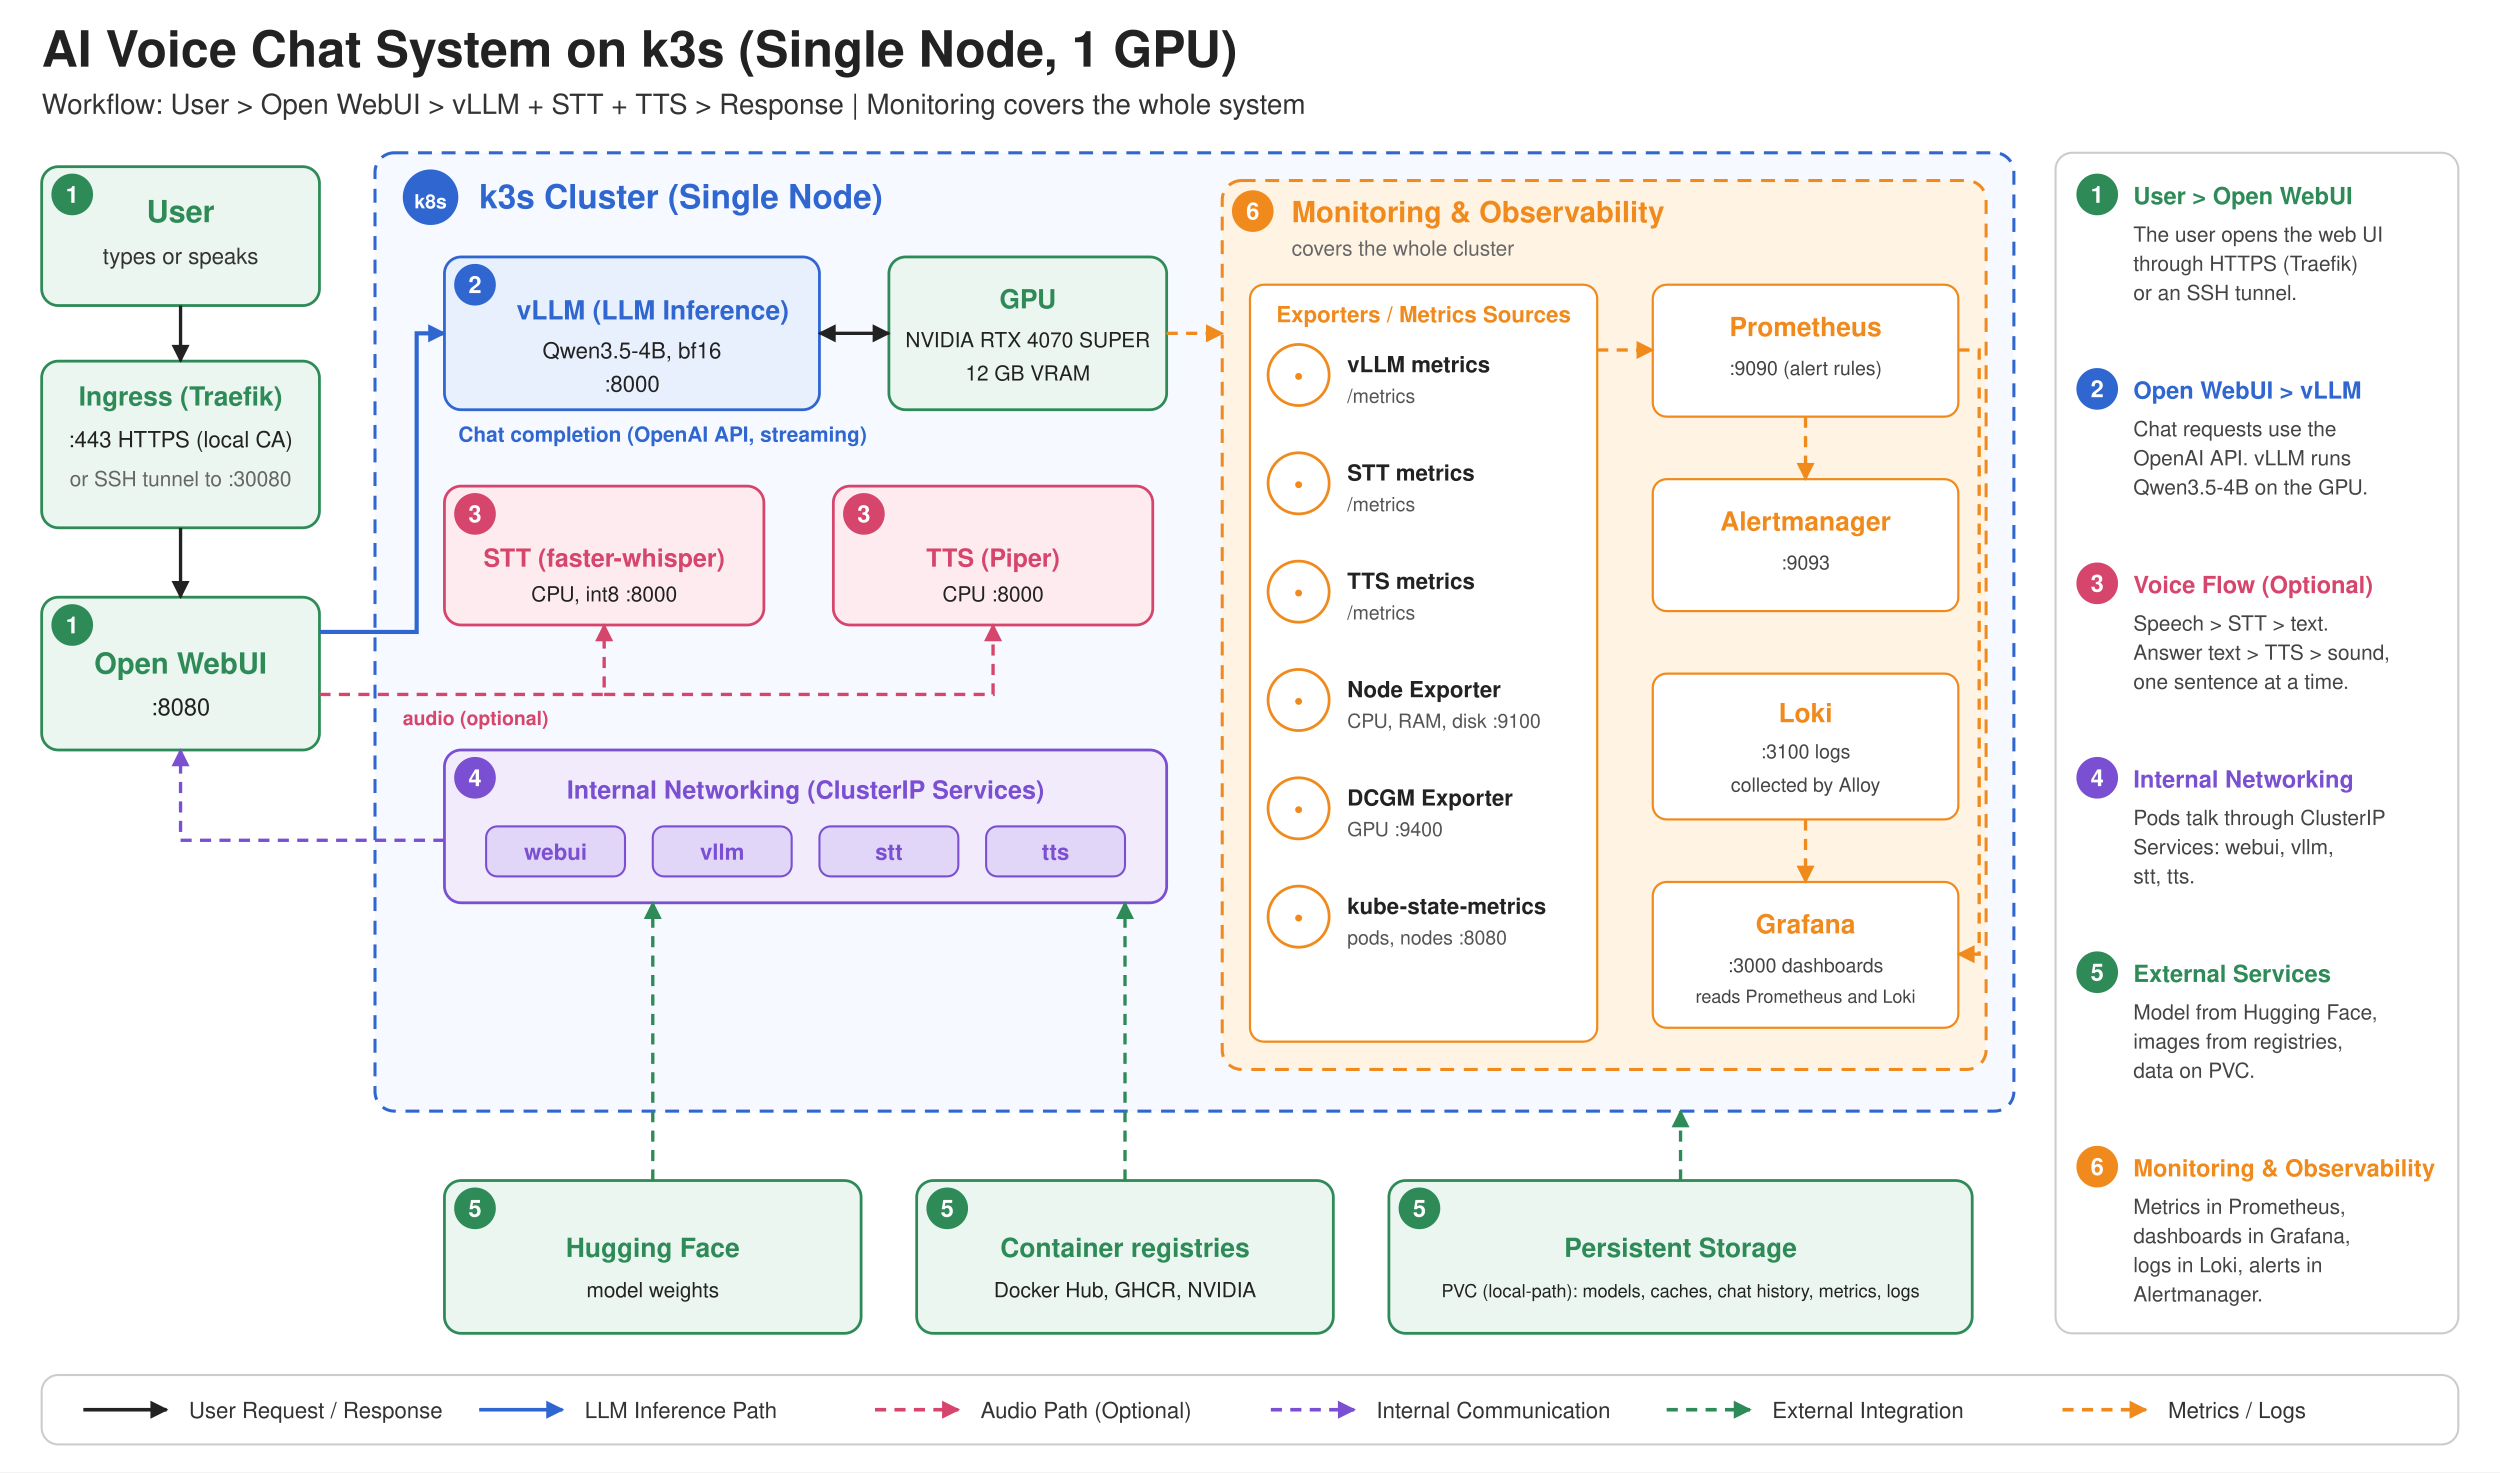
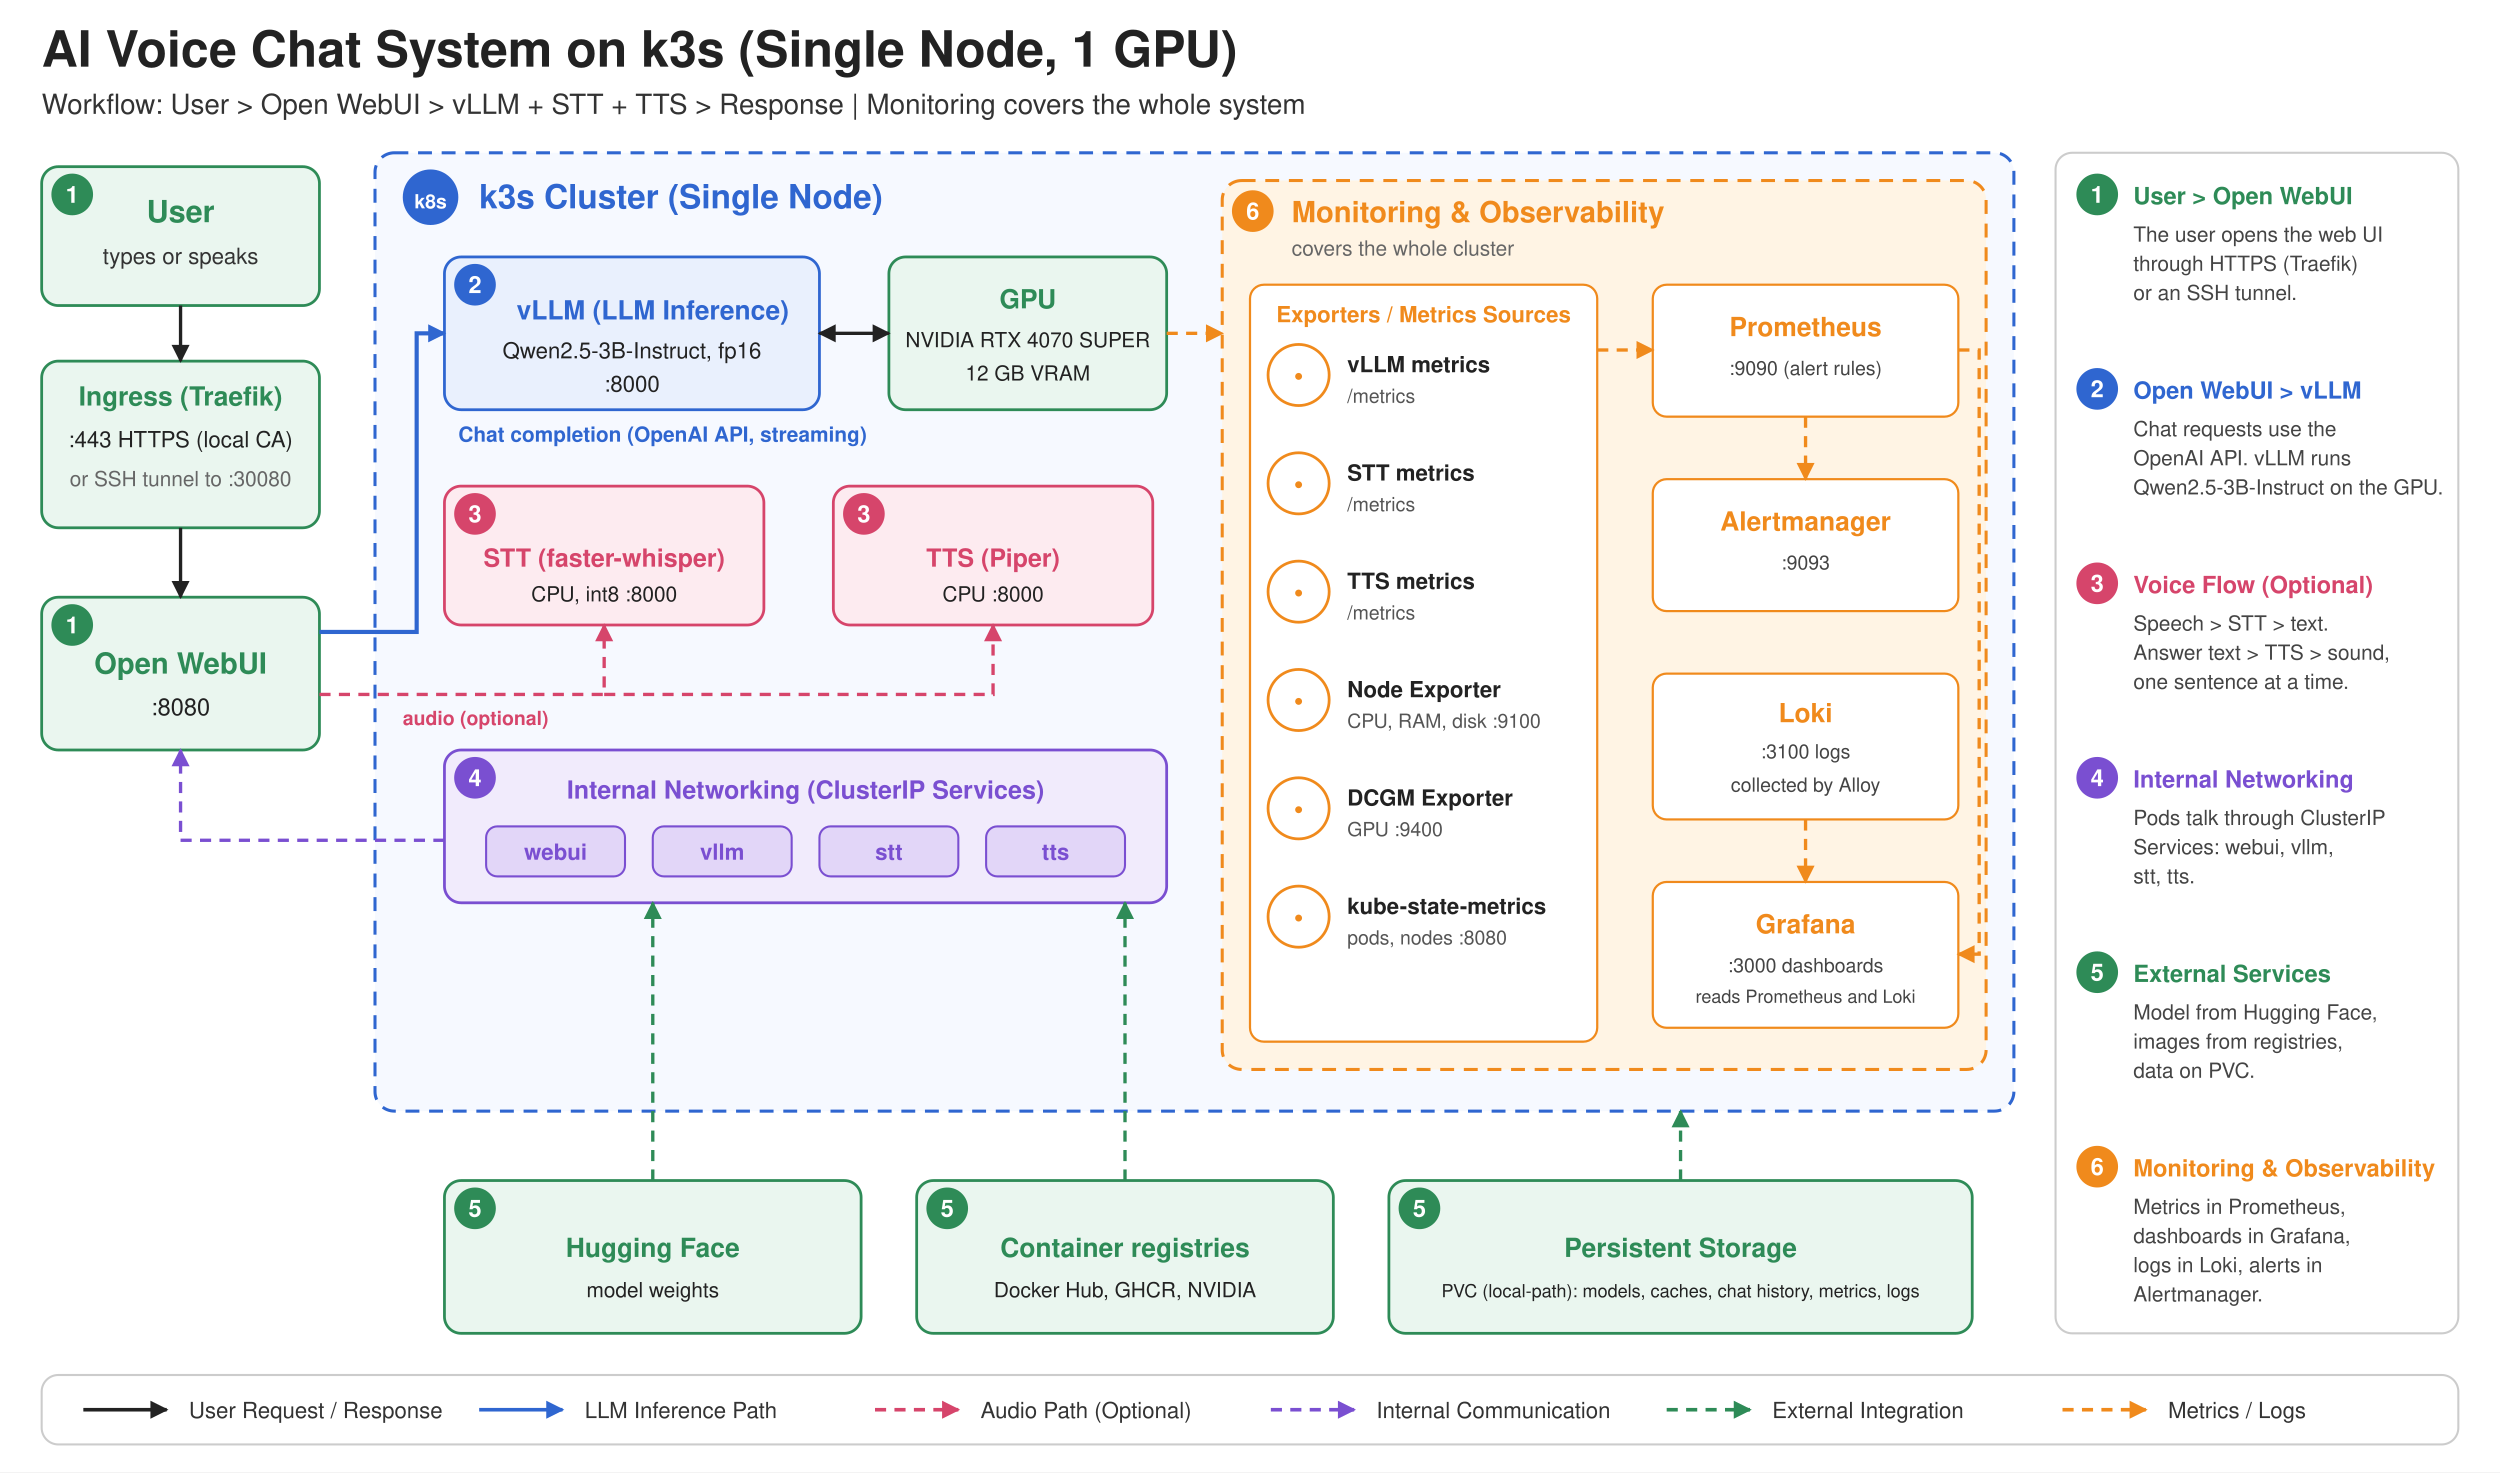
<svg xmlns="http://www.w3.org/2000/svg" width="1800" height="1060" viewBox="0 0 1800 1060" font-family="Helvetica, Arial, sans-serif">
  <defs>
    <marker id="m-black" viewBox="0 0 10 10" refX="9" refY="5" markerUnits="userSpaceOnUse" markerWidth="13" markerHeight="13" orient="auto-start-reverse">
      <path d="M0,0 L10,5 L0,10 z" fill="#222" />
    </marker>
    <marker id="m-blue" viewBox="0 0 10 10" refX="9" refY="5" markerUnits="userSpaceOnUse" markerWidth="13" markerHeight="13" orient="auto-start-reverse">
      <path d="M0,0 L10,5 L0,10 z" fill="#2f66d0" />
    </marker>
    <marker id="m-pink" viewBox="0 0 10 10" refX="9" refY="5" markerUnits="userSpaceOnUse" markerWidth="13" markerHeight="13" orient="auto-start-reverse">
      <path d="M0,0 L10,5 L0,10 z" fill="#d6456b" />
    </marker>
    <marker id="m-purple" viewBox="0 0 10 10" refX="9" refY="5" markerUnits="userSpaceOnUse" markerWidth="13" markerHeight="13" orient="auto-start-reverse">
      <path d="M0,0 L10,5 L0,10 z" fill="#7a4fd1" />
    </marker>
    <marker id="m-green" viewBox="0 0 10 10" refX="9" refY="5" markerUnits="userSpaceOnUse" markerWidth="13" markerHeight="13" orient="auto-start-reverse">
      <path d="M0,0 L10,5 L0,10 z" fill="#2e8b57" />
    </marker>
    <marker id="m-orange" viewBox="0 0 10 10" refX="9" refY="5" markerUnits="userSpaceOnUse" markerWidth="13" markerHeight="13" orient="auto-start-reverse">
      <path d="M0,0 L10,5 L0,10 z" fill="#f08a1c" />
    </marker>
  </defs>
  <rect width="1800" height="1060" fill="#ffffff" />
  <text x="30" y="48" font-size="36" font-weight="700" fill="#222" text-anchor="start">AI Voice Chat System on k3s (Single Node, 1 GPU)</text>
  <text x="30" y="82" font-size="20" font-weight="400" fill="#333" text-anchor="start">Workflow: User &gt; Open WebUI &gt; vLLM + STT + TTS &gt; Response   |   Monitoring covers the whole system</text>
  <rect x="30" y="120" width="200" height="100" rx="12" fill="#eaf6ef" stroke="#2e8b57" stroke-width="2" />
  <circle cx="52" cy="140" r="15" fill="#2e8b57" />
  <text x="52" y="146" font-size="17" font-weight="700" fill="#fff" text-anchor="middle">1</text>
  <text x="130" y="160" font-size="22" font-weight="700" fill="#2e8b57" text-anchor="middle">User</text>
  <text x="130" y="190" font-size="16" font-weight="400" fill="#333" text-anchor="middle">types or speaks</text>
  <rect x="30" y="260" width="200" height="120" rx="12" fill="#eaf6ef" stroke="#2e8b57" stroke-width="2" />
  <text x="130" y="292" font-size="19" font-weight="700" fill="#2e8b57" text-anchor="middle">Ingress (Traefik)</text>
  <text x="130" y="322" font-size="16" font-weight="400" fill="#222" text-anchor="middle">:443 HTTPS (local CA)</text>
  <text x="130" y="350" font-size="15" font-weight="400" fill="#666" text-anchor="middle">or SSH tunnel to :30080</text>
  <rect x="30" y="430" width="200" height="110" rx="12" fill="#eaf6ef" stroke="#2e8b57" stroke-width="2" />
  <circle cx="52" cy="450" r="15" fill="#2e8b57" />
  <text x="52" y="456" font-size="17" font-weight="700" fill="#fff" text-anchor="middle">1</text>
  <text x="130" y="485" font-size="21" font-weight="700" fill="#2e8b57" text-anchor="middle">Open WebUI</text>
  <text x="130" y="515" font-size="17" font-weight="400" fill="#222" text-anchor="middle">:8080</text>
  <path d="M130,220 V260" fill="none" stroke="#222" stroke-width="2.4" marker-end="url(#m-black)" />
  <path d="M130,380 V430" fill="none" stroke="#222" stroke-width="2.4" marker-end="url(#m-black)" />
  <rect x="270" y="110" width="1180" height="690" rx="14" fill="#f6f9ff" stroke="#2f66d0" stroke-width="2.2" stroke-dasharray="10 7" />
  <circle cx="310" cy="142" r="20" fill="#2f66d0" />
  <text x="310" y="150" font-size="14" font-weight="700" fill="#fff" text-anchor="middle">k8s</text>
  <text x="345" y="150" font-size="24" font-weight="700" fill="#2f66d0" text-anchor="start">k3s Cluster (Single Node)</text>
  <rect x="320" y="185" width="270" height="110" rx="12" fill="#e9f0fd" stroke="#2f66d0" stroke-width="2" />
  <circle cx="342" cy="205" r="15" fill="#2f66d0" />
  <text x="342" y="211" font-size="17" font-weight="700" fill="#fff" text-anchor="middle">2</text>
  <text x="470" y="230" font-size="19" font-weight="700" fill="#2f66d0" text-anchor="middle">vLLM (LLM Inference)</text>
-   <text x="455" y="258" font-size="16" font-weight="400" fill="#222" text-anchor="middle">Qwen3.5-4B, bf16</text>
+   <text x="455" y="258" font-size="16" font-weight="400" fill="#222" text-anchor="middle">Qwen2.5-3B-Instruct, fp16</text>
  <text x="455" y="282" font-size="16" font-weight="400" fill="#222" text-anchor="middle">:8000</text>
  <rect x="640" y="185" width="200" height="110" rx="12" fill="#eaf6ef" stroke="#2e8b57" stroke-width="2" />
  <text x="740" y="222" font-size="19" font-weight="700" fill="#2e8b57" text-anchor="middle">GPU</text>
  <text x="740" y="250" font-size="15" font-weight="400" fill="#222" text-anchor="middle">NVIDIA RTX 4070 SUPER</text>
  <text x="740" y="274" font-size="15" font-weight="400" fill="#222" text-anchor="middle">12 GB VRAM</text>
  <path d="M590,240 H640" fill="none" stroke="#222" stroke-width="2.4" marker-end="url(#m-black)" marker-start="url(#m-black)" />
  <rect x="320" y="350" width="230" height="100" rx="12" fill="#fdebf0" stroke="#d6456b" stroke-width="2" />
  <circle cx="342" cy="370" r="15" fill="#d6456b" />
  <text x="342" y="376" font-size="17" font-weight="700" fill="#fff" text-anchor="middle">3</text>
  <text x="435" y="408" font-size="18" font-weight="700" fill="#d6456b" text-anchor="middle">STT (faster-whisper)</text>
  <text x="435" y="433" font-size="15" font-weight="400" fill="#222" text-anchor="middle">CPU, int8   :8000</text>
  <rect x="600" y="350" width="230" height="100" rx="12" fill="#fdebf0" stroke="#d6456b" stroke-width="2" />
  <circle cx="622" cy="370" r="15" fill="#d6456b" />
  <text x="622" y="376" font-size="17" font-weight="700" fill="#fff" text-anchor="middle">3</text>
  <text x="715" y="408" font-size="18" font-weight="700" fill="#d6456b" text-anchor="middle">TTS (Piper)</text>
  <text x="715" y="433" font-size="15" font-weight="400" fill="#222" text-anchor="middle">CPU   :8000</text>
  <rect x="320" y="540" width="520" height="110" rx="12" fill="#f1ebfc" stroke="#7a4fd1" stroke-width="2" />
  <circle cx="342" cy="560" r="15" fill="#7a4fd1" />
  <text x="342" y="566" font-size="17" font-weight="700" fill="#fff" text-anchor="middle">4</text>
  <text x="580" y="575" font-size="18" font-weight="700" fill="#7a4fd1" text-anchor="middle">Internal Networking (ClusterIP Services)</text>
  <rect x="350" y="595" width="100" height="36" rx="8" fill="#e2d6f8" stroke="#7a4fd1" stroke-width="1.5" />
  <text x="400" y="619" font-size="16" font-weight="700" fill="#7a4fd1" text-anchor="middle">webui</text>
  <rect x="470" y="595" width="100" height="36" rx="8" fill="#e2d6f8" stroke="#7a4fd1" stroke-width="1.5" />
  <text x="520" y="619" font-size="16" font-weight="700" fill="#7a4fd1" text-anchor="middle">vllm</text>
  <rect x="590" y="595" width="100" height="36" rx="8" fill="#e2d6f8" stroke="#7a4fd1" stroke-width="1.5" />
  <text x="640" y="619" font-size="16" font-weight="700" fill="#7a4fd1" text-anchor="middle">stt</text>
  <rect x="710" y="595" width="100" height="36" rx="8" fill="#e2d6f8" stroke="#7a4fd1" stroke-width="1.5" />
  <text x="760" y="619" font-size="16" font-weight="700" fill="#7a4fd1" text-anchor="middle">tts</text>
  <path d="M230,455 H300 V240 H320" fill="none" stroke="#2f66d0" stroke-width="3" marker-end="url(#m-blue)" />
  <text x="330" y="318" font-size="15" font-weight="600" fill="#2f66d0" text-anchor="start">Chat completion (OpenAI API, streaming)</text>
  <path d="M230,500 H435 V450" fill="none" stroke="#d6456b" stroke-width="2.4" stroke-dasharray="8 6" marker-end="url(#m-pink)" />
  <path d="M435,500 H715 V450" fill="none" stroke="#d6456b" stroke-width="2.4" stroke-dasharray="8 6" marker-end="url(#m-pink)" />
  <text x="290" y="522" font-size="14" font-weight="600" fill="#d6456b" text-anchor="start">audio (optional)</text>
  <path d="M320,605 H130 V540" fill="none" stroke="#7a4fd1" stroke-width="2.4" stroke-dasharray="8 6" marker-end="url(#m-purple)" />
  <rect x="880" y="130" width="550" height="640" rx="14" fill="#fff4e4" stroke="#f08a1c" stroke-width="2.2" stroke-dasharray="10 7" />
  <circle cx="902" cy="152" r="15" fill="#f08a1c" />
  <text x="902" y="158" font-size="17" font-weight="700" fill="#fff" text-anchor="middle">6</text>
  <text x="930" y="160" font-size="21" font-weight="700" fill="#f08a1c" text-anchor="start">Monitoring &amp; Observability</text>
  <text x="930" y="184" font-size="15" font-weight="400" fill="#666" text-anchor="start">covers the whole cluster</text>
  <rect x="900" y="205" width="250" height="545" rx="10" fill="#fff" stroke="#f08a1c" stroke-width="1.6" />
  <text x="1025" y="232" font-size="16" font-weight="700" fill="#f08a1c" text-anchor="middle">Exporters / Metrics Sources</text>
  <circle cx="935" cy="270" r="22" fill="#fff" stroke="#f08a1c" stroke-width="2" />
  <text x="935" y="277" font-size="20" font-weight="700" fill="#f08a1c" text-anchor="middle">•</text>
  <text x="970" y="268" font-size="16" font-weight="600" fill="#222" text-anchor="start">vLLM metrics</text>
  <text x="970" y="290" font-size="14" font-weight="400" fill="#555" text-anchor="start">/metrics</text>
  <circle cx="935" cy="348" r="22" fill="#fff" stroke="#f08a1c" stroke-width="2" />
  <text x="935" y="355" font-size="20" font-weight="700" fill="#f08a1c" text-anchor="middle">•</text>
  <text x="970" y="346" font-size="16" font-weight="600" fill="#222" text-anchor="start">STT metrics</text>
  <text x="970" y="368" font-size="14" font-weight="400" fill="#555" text-anchor="start">/metrics</text>
  <circle cx="935" cy="426" r="22" fill="#fff" stroke="#f08a1c" stroke-width="2" />
  <text x="935" y="433" font-size="20" font-weight="700" fill="#f08a1c" text-anchor="middle">•</text>
  <text x="970" y="424" font-size="16" font-weight="600" fill="#222" text-anchor="start">TTS metrics</text>
  <text x="970" y="446" font-size="14" font-weight="400" fill="#555" text-anchor="start">/metrics</text>
  <circle cx="935" cy="504" r="22" fill="#fff" stroke="#f08a1c" stroke-width="2" />
  <text x="935" y="511" font-size="20" font-weight="700" fill="#f08a1c" text-anchor="middle">•</text>
  <text x="970" y="502" font-size="16" font-weight="600" fill="#222" text-anchor="start">Node Exporter</text>
  <text x="970" y="524" font-size="14" font-weight="400" fill="#555" text-anchor="start">CPU, RAM, disk  :9100</text>
  <circle cx="935" cy="582" r="22" fill="#fff" stroke="#f08a1c" stroke-width="2" />
  <text x="935" y="589" font-size="20" font-weight="700" fill="#f08a1c" text-anchor="middle">•</text>
  <text x="970" y="580" font-size="16" font-weight="600" fill="#222" text-anchor="start">DCGM Exporter</text>
  <text x="970" y="602" font-size="14" font-weight="400" fill="#555" text-anchor="start">GPU  :9400</text>
  <circle cx="935" cy="660" r="22" fill="#fff" stroke="#f08a1c" stroke-width="2" />
  <text x="935" y="667" font-size="20" font-weight="700" fill="#f08a1c" text-anchor="middle">•</text>
  <text x="970" y="658" font-size="16" font-weight="600" fill="#222" text-anchor="start">kube-state-metrics</text>
  <text x="970" y="680" font-size="14" font-weight="400" fill="#555" text-anchor="start">pods, nodes  :8080</text>
  <rect x="1190" y="205" width="220" height="95" rx="10" fill="#fff" stroke="#f08a1c" stroke-width="1.6" />
  <text x="1300" y="242" font-size="19" font-weight="700" fill="#f08a1c" text-anchor="middle">Prometheus</text>
  <text x="1300" y="270" font-size="14" font-weight="400" fill="#444" text-anchor="middle">:9090  (alert rules)</text>
  <rect x="1190" y="345" width="220" height="95" rx="10" fill="#fff" stroke="#f08a1c" stroke-width="1.6" />
  <text x="1300" y="382" font-size="19" font-weight="700" fill="#f08a1c" text-anchor="middle">Alertmanager</text>
  <text x="1300" y="410" font-size="14" font-weight="400" fill="#444" text-anchor="middle">:9093</text>
  <rect x="1190" y="485" width="220" height="105" rx="10" fill="#fff" stroke="#f08a1c" stroke-width="1.6" />
  <text x="1300" y="520" font-size="19" font-weight="700" fill="#f08a1c" text-anchor="middle">Loki</text>
  <text x="1300" y="546" font-size="14" font-weight="400" fill="#444" text-anchor="middle">:3100  logs</text>
  <text x="1300" y="570" font-size="14" font-weight="400" fill="#444" text-anchor="middle">collected by Alloy</text>
  <rect x="1190" y="635" width="220" height="105" rx="10" fill="#fff" stroke="#f08a1c" stroke-width="1.6" />
  <text x="1300" y="672" font-size="19" font-weight="700" fill="#f08a1c" text-anchor="middle">Grafana</text>
  <text x="1300" y="700" font-size="14" font-weight="400" fill="#444" text-anchor="middle">:3000  dashboards</text>
  <text x="1300" y="722" font-size="13" font-weight="400" fill="#444" text-anchor="middle">reads Prometheus and Loki</text>
  <path d="M1150,252 H1190" fill="none" stroke="#f08a1c" stroke-width="2.4" stroke-dasharray="8 6" marker-end="url(#m-orange)" />
  <path d="M1300,300 V345" fill="none" stroke="#f08a1c" stroke-width="2.4" stroke-dasharray="8 6" marker-end="url(#m-orange)" />
  <path d="M1300,590 V635" fill="none" stroke="#f08a1c" stroke-width="2.4" stroke-dasharray="8 6" marker-end="url(#m-orange)" />
  <path d="M1410,252 H1425 V687 H1410" fill="none" stroke="#f08a1c" stroke-width="2.4" stroke-dasharray="8 6" marker-end="url(#m-orange)" />
  <path d="M840,240 H880" fill="none" stroke="#f08a1c" stroke-width="2.4" stroke-dasharray="8 6" marker-end="url(#m-orange)" />
  <rect x="320" y="850" width="300" height="110" rx="12" fill="#eaf6ef" stroke="#2e8b57" stroke-width="2" />
  <circle cx="342" cy="870" r="15" fill="#2e8b57" />
  <text x="342" y="876" font-size="17" font-weight="700" fill="#fff" text-anchor="middle">5</text>
  <text x="470.0" y="905" font-size="19" font-weight="700" fill="#2e8b57" text-anchor="middle">Hugging Face</text>
  <text x="470.0" y="934" font-size="15" font-weight="400" fill="#222" text-anchor="middle">model weights</text>
  <rect x="660" y="850" width="300" height="110" rx="12" fill="#eaf6ef" stroke="#2e8b57" stroke-width="2" />
  <circle cx="682" cy="870" r="15" fill="#2e8b57" />
  <text x="682" y="876" font-size="17" font-weight="700" fill="#fff" text-anchor="middle">5</text>
  <text x="810.0" y="905" font-size="19" font-weight="700" fill="#2e8b57" text-anchor="middle">Container registries</text>
  <text x="810.0" y="934" font-size="15" font-weight="400" fill="#222" text-anchor="middle">Docker Hub, GHCR, NVIDIA</text>
  <rect x="1000" y="850" width="420" height="110" rx="12" fill="#eaf6ef" stroke="#2e8b57" stroke-width="2" />
  <circle cx="1022" cy="870" r="15" fill="#2e8b57" />
  <text x="1022" y="876" font-size="17" font-weight="700" fill="#fff" text-anchor="middle">5</text>
  <text x="1210.0" y="905" font-size="19" font-weight="700" fill="#2e8b57" text-anchor="middle">Persistent Storage</text>
  <text x="1210.0" y="934" font-size="13" font-weight="400" fill="#222" text-anchor="middle">PVC (local-path): models, caches, chat history, metrics, logs</text>
  <path d="M470,850 V650" fill="none" stroke="#2e8b57" stroke-width="2.4" stroke-dasharray="8 6" marker-end="url(#m-green)" />
  <path d="M810,850 V650" fill="none" stroke="#2e8b57" stroke-width="2.4" stroke-dasharray="8 6" marker-end="url(#m-green)" />
  <path d="M1210,850 V800" fill="none" stroke="#2e8b57" stroke-width="2.4" stroke-dasharray="8 6" marker-end="url(#m-green)" />
  <rect x="1480" y="110" width="290" height="850" rx="12" fill="#fff" stroke="#ccc" stroke-width="1.5" />
  <circle cx="1510" cy="140" r="15" fill="#2e8b57" />
  <text x="1510" y="146" font-size="17" font-weight="700" fill="#fff" text-anchor="middle">1</text>
  <text x="1536" y="147" font-size="17" font-weight="700" fill="#2e8b57" text-anchor="start">User &gt; Open WebUI</text>
  <text x="1536" y="174" font-size="15" font-weight="400" fill="#444" text-anchor="start">The user opens the web UI</text>
  <text x="1536" y="195" font-size="15" font-weight="400" fill="#444" text-anchor="start">through HTTPS (Traefik)</text>
  <text x="1536" y="216" font-size="15" font-weight="400" fill="#444" text-anchor="start">or an SSH tunnel.</text>
  <circle cx="1510" cy="280" r="15" fill="#2f66d0" />
  <text x="1510" y="286" font-size="17" font-weight="700" fill="#fff" text-anchor="middle">2</text>
  <text x="1536" y="287" font-size="17" font-weight="700" fill="#2f66d0" text-anchor="start">Open WebUI &gt; vLLM</text>
  <text x="1536" y="314" font-size="15" font-weight="400" fill="#444" text-anchor="start">Chat requests use the</text>
  <text x="1536" y="335" font-size="15" font-weight="400" fill="#444" text-anchor="start">OpenAI API. vLLM runs</text>
-   <text x="1536" y="356" font-size="15" font-weight="400" fill="#444" text-anchor="start">Qwen3.5-4B on the GPU.</text>
+   <text x="1536" y="356" font-size="15" font-weight="400" fill="#444" text-anchor="start">Qwen2.5-3B-Instruct on the GPU.</text>
  <circle cx="1510" cy="420" r="15" fill="#d6456b" />
  <text x="1510" y="426" font-size="17" font-weight="700" fill="#fff" text-anchor="middle">3</text>
  <text x="1536" y="427" font-size="17" font-weight="700" fill="#d6456b" text-anchor="start">Voice Flow (Optional)</text>
  <text x="1536" y="454" font-size="15" font-weight="400" fill="#444" text-anchor="start">Speech &gt; STT &gt; text.</text>
  <text x="1536" y="475" font-size="15" font-weight="400" fill="#444" text-anchor="start">Answer text &gt; TTS &gt; sound,</text>
  <text x="1536" y="496" font-size="15" font-weight="400" fill="#444" text-anchor="start">one sentence at a time.</text>
  <circle cx="1510" cy="560" r="15" fill="#7a4fd1" />
  <text x="1510" y="566" font-size="17" font-weight="700" fill="#fff" text-anchor="middle">4</text>
  <text x="1536" y="567" font-size="17" font-weight="700" fill="#7a4fd1" text-anchor="start">Internal Networking</text>
  <text x="1536" y="594" font-size="15" font-weight="400" fill="#444" text-anchor="start">Pods talk through ClusterIP</text>
  <text x="1536" y="615" font-size="15" font-weight="400" fill="#444" text-anchor="start">Services: webui, vllm,</text>
  <text x="1536" y="636" font-size="15" font-weight="400" fill="#444" text-anchor="start">stt, tts.</text>
  <circle cx="1510" cy="700" r="15" fill="#2e8b57" />
  <text x="1510" y="706" font-size="17" font-weight="700" fill="#fff" text-anchor="middle">5</text>
  <text x="1536" y="707" font-size="17" font-weight="700" fill="#2e8b57" text-anchor="start">External Services</text>
  <text x="1536" y="734" font-size="15" font-weight="400" fill="#444" text-anchor="start">Model from Hugging Face,</text>
  <text x="1536" y="755" font-size="15" font-weight="400" fill="#444" text-anchor="start">images from registries,</text>
  <text x="1536" y="776" font-size="15" font-weight="400" fill="#444" text-anchor="start">data on PVC.</text>
  <circle cx="1510" cy="840" r="15" fill="#f08a1c" />
  <text x="1510" y="846" font-size="17" font-weight="700" fill="#fff" text-anchor="middle">6</text>
  <text x="1536" y="847" font-size="17" font-weight="700" fill="#f08a1c" text-anchor="start">Monitoring &amp; Observability</text>
  <text x="1536" y="874" font-size="15" font-weight="400" fill="#444" text-anchor="start">Metrics in Prometheus,</text>
  <text x="1536" y="895" font-size="15" font-weight="400" fill="#444" text-anchor="start">dashboards in Grafana,</text>
  <text x="1536" y="916" font-size="15" font-weight="400" fill="#444" text-anchor="start">logs in Loki, alerts in</text>
  <text x="1536" y="937" font-size="15" font-weight="400" fill="#444" text-anchor="start">Alertmanager.</text>
  <rect x="30" y="990" width="1740" height="50" rx="12" fill="#fff" stroke="#ccc" stroke-width="1.5" />
  <path d="M60,1015 H120" stroke="#222" stroke-width="2.6" marker-end="url(#m-black)" />
  <text x="136" y="1021" font-size="16" font-weight="400" fill="#333" text-anchor="start">User Request / Response</text>
  <path d="M345,1015 H405" stroke="#2f66d0" stroke-width="2.6" marker-end="url(#m-blue)" />
  <text x="421" y="1021" font-size="16" font-weight="400" fill="#333" text-anchor="start">LLM Inference Path</text>
  <path d="M630,1015 H690" stroke="#d6456b" stroke-width="2.6" stroke-dasharray="8 6" marker-end="url(#m-pink)" />
  <text x="706" y="1021" font-size="16" font-weight="400" fill="#333" text-anchor="start">Audio Path (Optional)</text>
  <path d="M915,1015 H975" stroke="#7a4fd1" stroke-width="2.6" stroke-dasharray="8 6" marker-end="url(#m-purple)" />
  <text x="991" y="1021" font-size="16" font-weight="400" fill="#333" text-anchor="start">Internal Communication</text>
  <path d="M1200,1015 H1260" stroke="#2e8b57" stroke-width="2.6" stroke-dasharray="8 6" marker-end="url(#m-green)" />
  <text x="1276" y="1021" font-size="16" font-weight="400" fill="#333" text-anchor="start">External Integration</text>
  <path d="M1485,1015 H1545" stroke="#f08a1c" stroke-width="2.6" stroke-dasharray="8 6" marker-end="url(#m-orange)" />
  <text x="1561" y="1021" font-size="16" font-weight="400" fill="#333" text-anchor="start">Metrics / Logs</text>
</svg>
